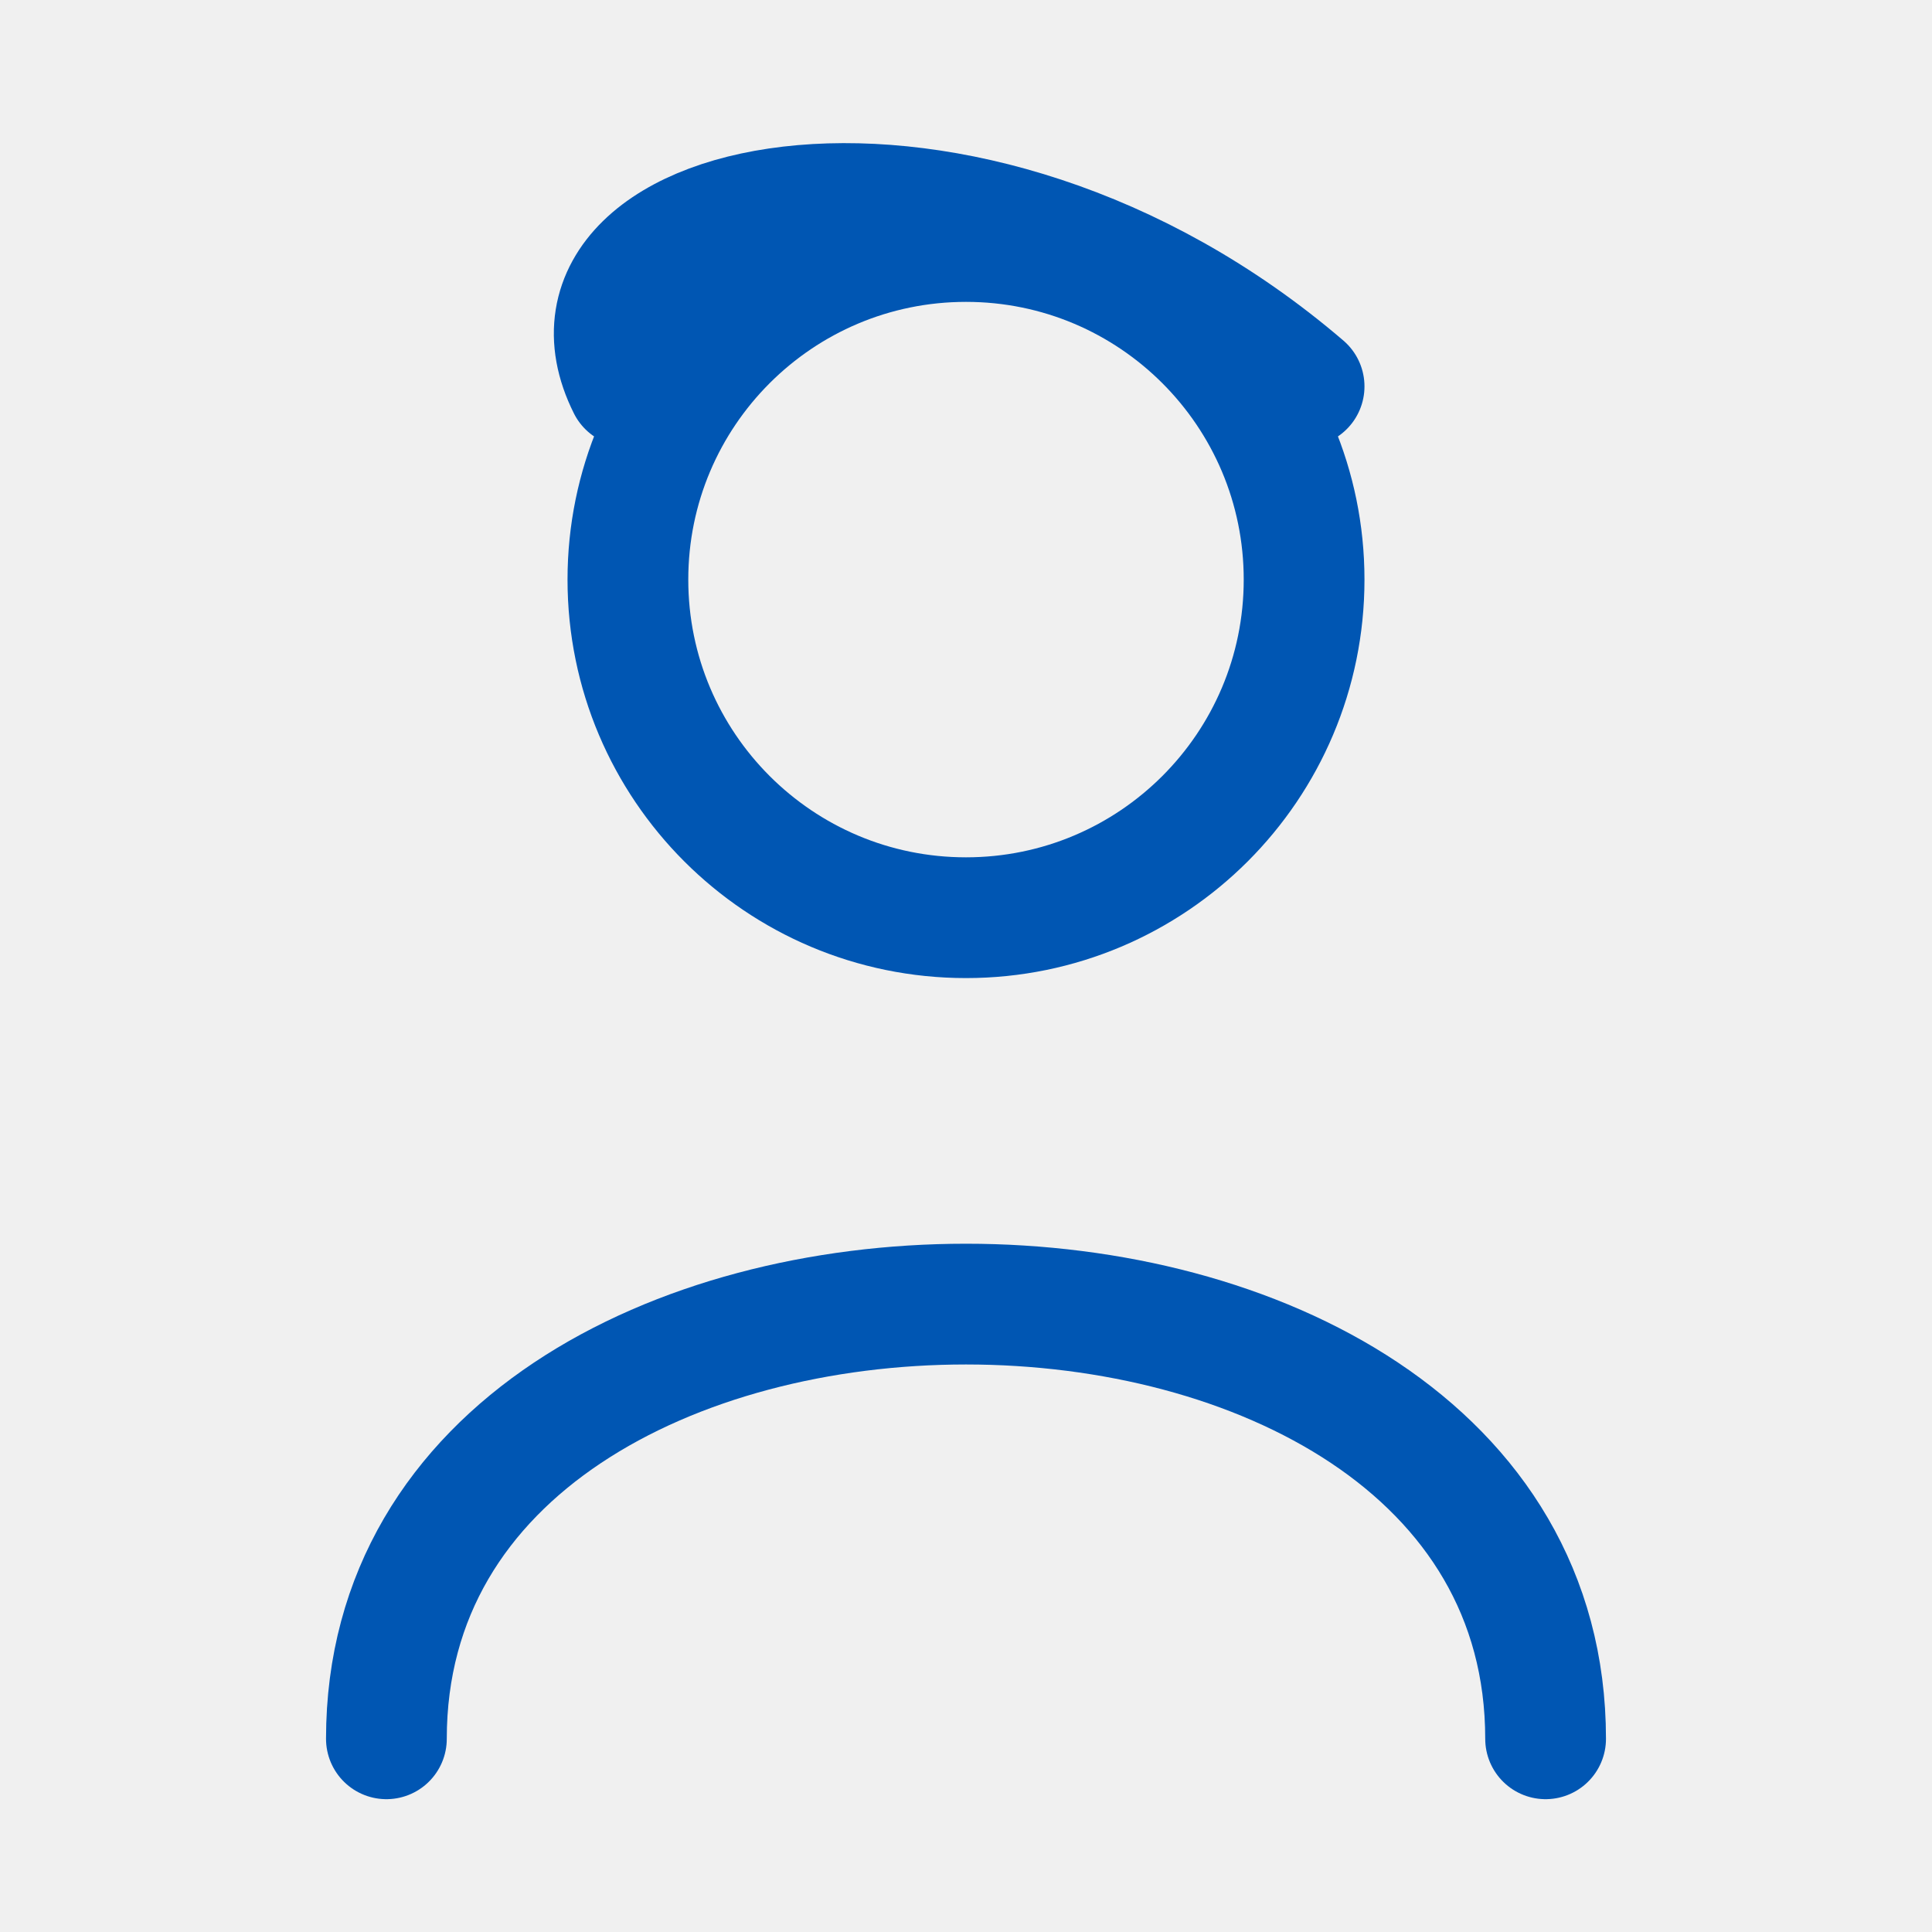
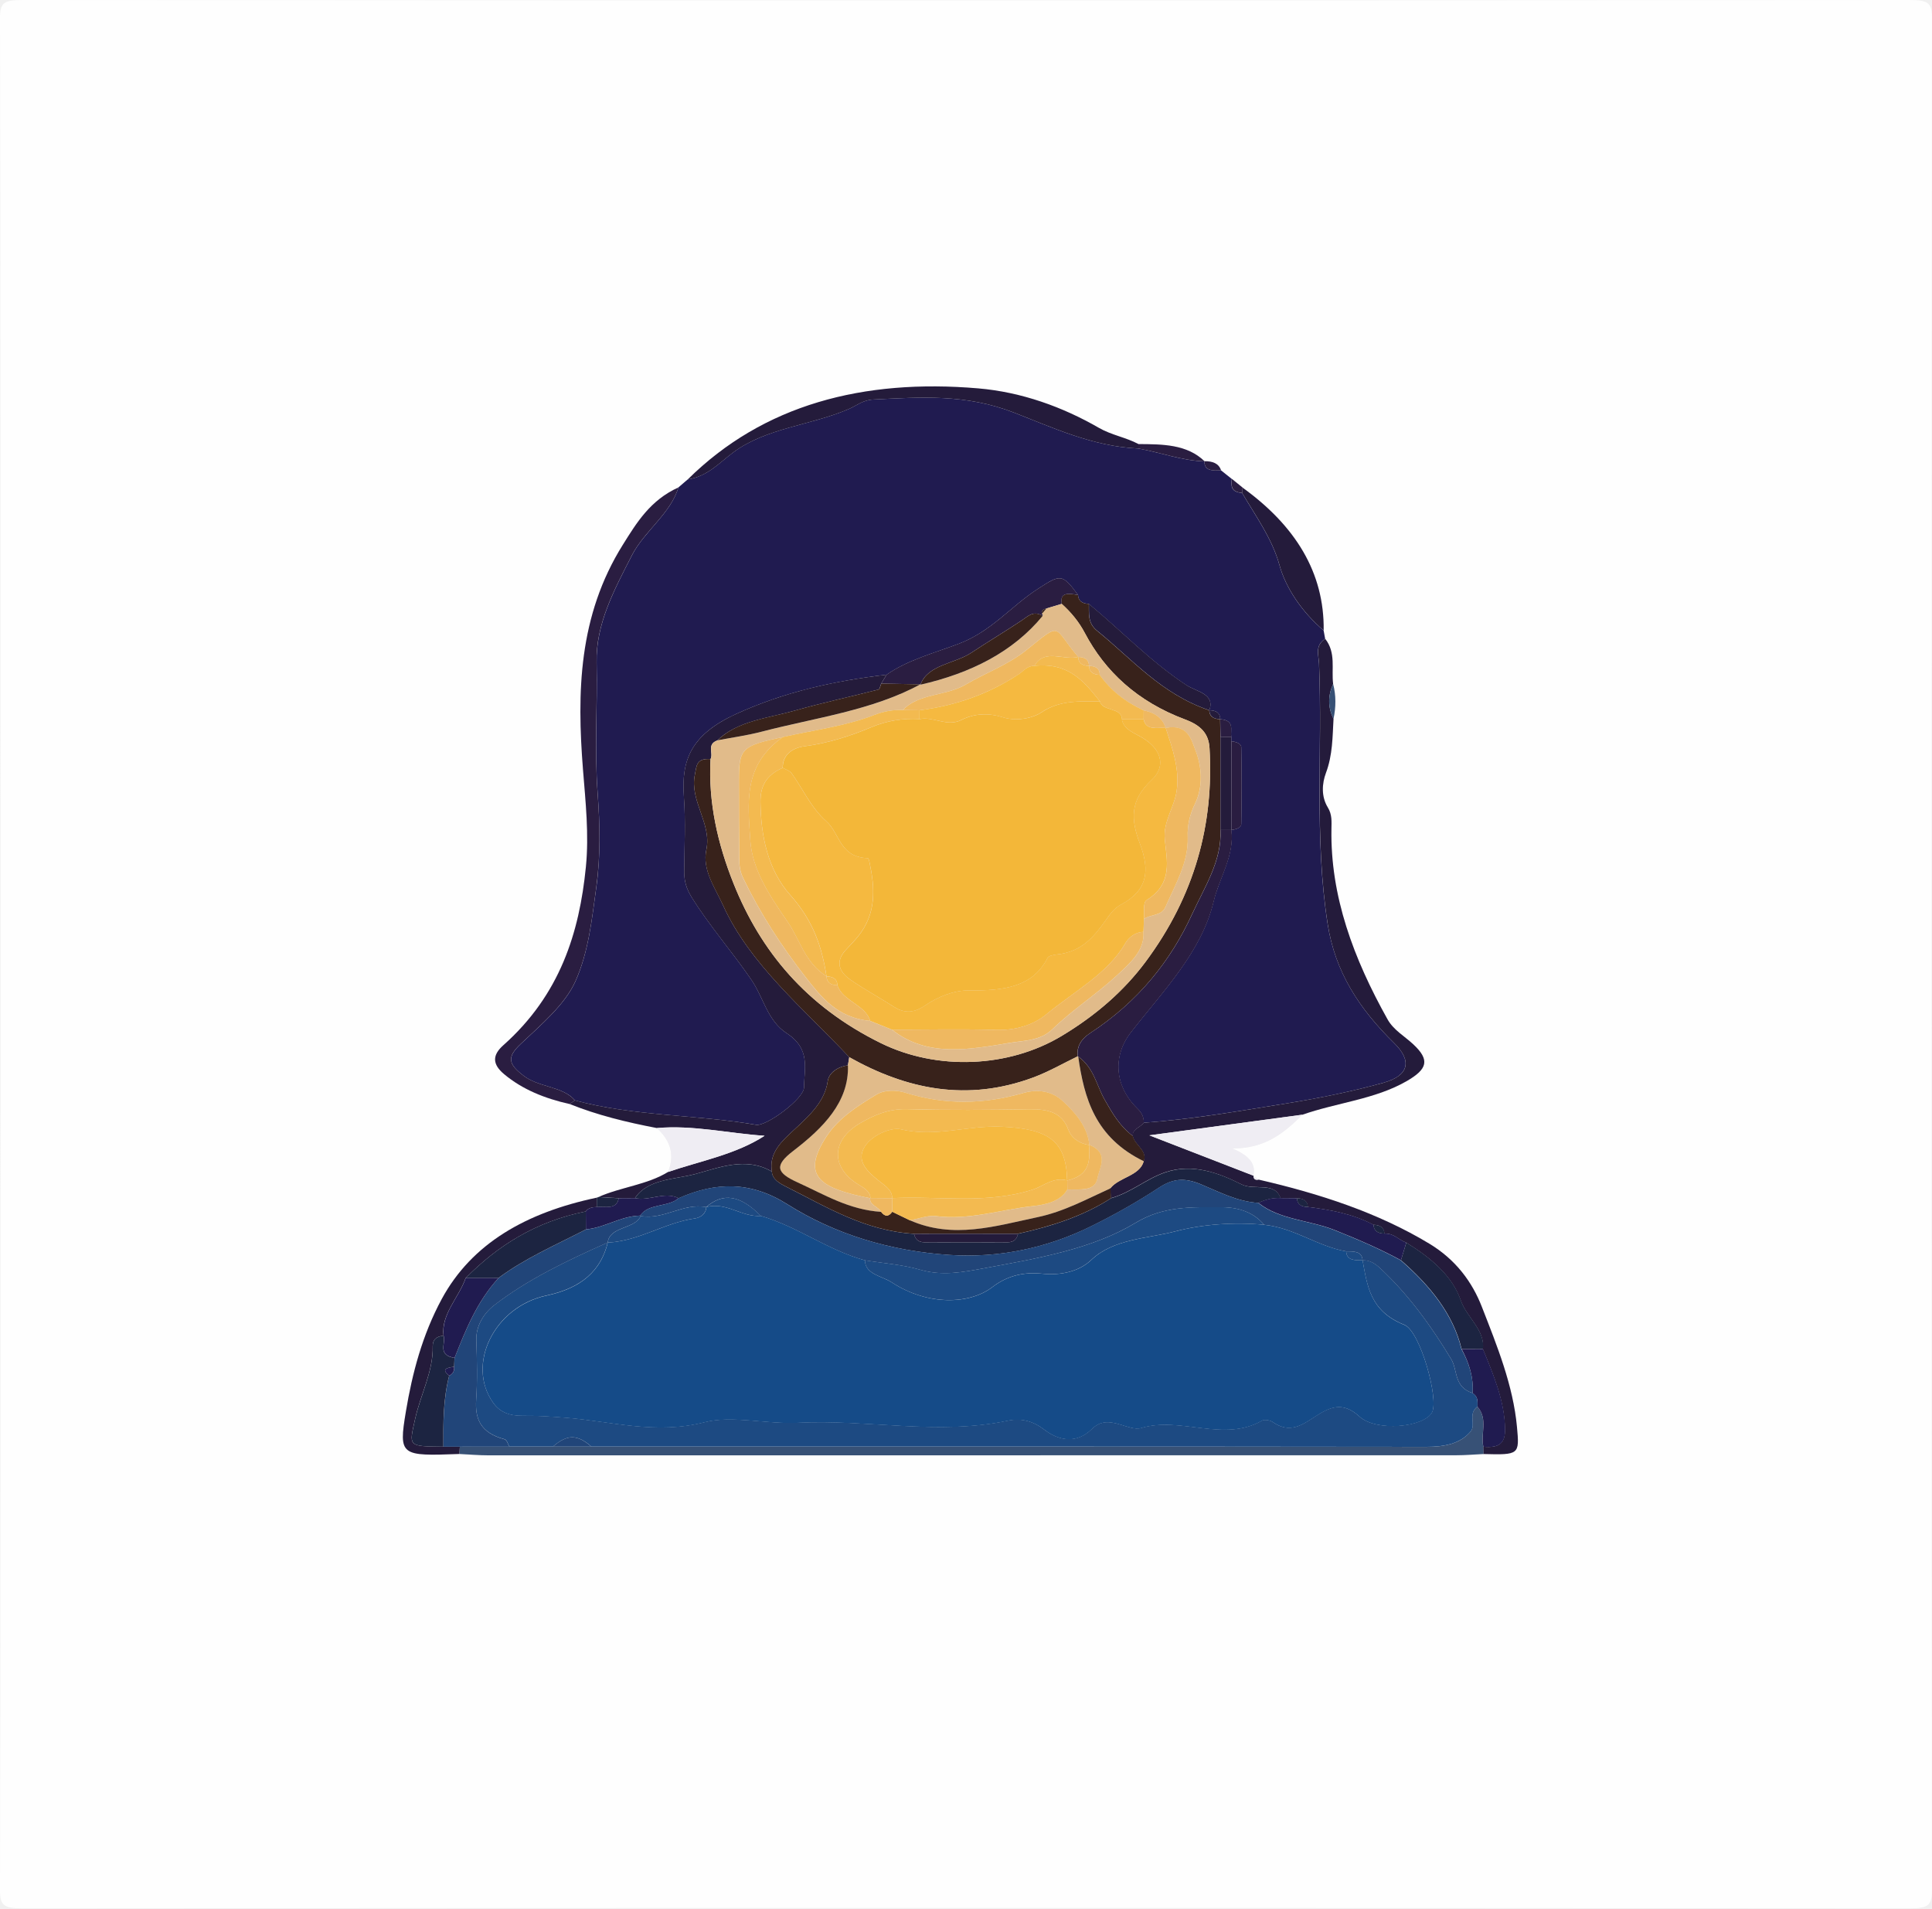
- <svg xmlns="http://www.w3.org/2000/svg" viewBox="0 0 40 40" fill="none" stroke="#0056B3" stroke-width="2.5" stroke-linecap="round" stroke-linejoin="round">
-   <circle cx="20" cy="12" r="7" />
-   <path d="M8 36 C8 24 32 24 32 36" />
-   <path d="M13 8 C11 4 20 2 27 8" />
+ <svg xmlns="http://www.w3.org/2000/svg" width="406" height="401" viewBox="0 0 406 401" fill="none">
+   <g clip-path="url(#clip0_6_1813)">
+     <path d="M0.115 200.5C0.115 134.941 0.15 69.382 0 3.814C-0.011 0.625 0.771 0 4.704 0C136.901 0.103 269.099 0.103 401.285 0C405.218 0 406 0.625 405.989 3.814C405.862 134.932 405.862 266.059 405.989 397.176C405.989 400.366 405.218 401 401.285 400.991C269.087 400.888 136.89 400.888 4.704 400.991C0.771 400.991 -0.011 400.366 0 397.176C0.15 331.618 0.115 266.059 0.115 200.5ZM257.77 99.765C257.356 99.429 256.942 99.103 256.528 98.767L256.608 98.823C256.125 97.359 254.826 96.883 253.1 96.911L253.158 96.958C249.454 93.349 244.325 93.349 239.207 93.321C236.607 91.922 233.536 91.437 230.88 89.908C223.323 85.534 214.663 82.401 205.553 81.627C181.389 79.566 160.387 85.04 144.492 100.772C143.848 101.332 143.193 101.882 142.549 102.442C136.602 105.137 133.75 109.883 130.886 114.472C121.524 129.42 121.225 145.516 122.502 161.724C123.042 168.541 123.79 175.358 123.111 182.175C121.743 195.977 117.706 209.042 105.756 219.655C103.409 221.744 103.432 223.646 105.917 225.716C109.77 228.934 114.462 230.836 119.684 232.002C125.515 234.343 131.703 235.853 138.017 237.056C141.03 239.751 141.767 242.838 140.375 246.279C136.016 248.974 130.438 249.459 125.745 251.548L125.389 251.679C110.575 254.803 99.131 261.284 92.817 272.978C88.722 280.541 86.629 288.561 85.283 296.628C83.73 305.944 84.191 305.991 96.508 305.534C98.602 305.637 100.695 305.823 102.788 305.823C170.532 305.832 238.275 305.823 306.018 305.804C307.916 305.804 309.825 305.637 311.723 305.543C319.256 305.739 319.337 305.683 318.796 299.873C317.991 291.145 314.644 282.891 311.424 274.638C309.377 269.397 305.938 264.707 300.383 261.349C289.594 254.831 277.334 250.849 264.498 247.883C264.142 247.622 263.785 247.37 263.429 247.109L263.394 247.053C264.015 244.218 261.979 242.624 258.92 241.318C265.924 241.393 269.927 237.97 273.688 234.24C280.888 231.713 288.95 231.013 295.587 227.19C299.98 224.663 300.544 222.751 296.978 219.431C295.149 217.734 292.861 216.475 291.596 214.218C284.465 201.479 279.542 188.358 279.795 174.183C279.818 172.71 279.956 171.171 279.036 169.679C277.621 167.376 277.817 164.624 278.633 162.433C280.06 158.647 280.002 154.861 280.232 151.046C280.738 148.603 280.773 146.169 280.152 143.735C279.749 140.555 280.807 137.207 278.484 134.251C278.38 133.664 278.265 133.076 278.162 132.489C278.323 120.3 272.181 110.471 261.128 102.469C260.381 101.863 259.622 101.248 258.874 100.642L258.943 100.698C258.529 100.362 258.103 100.036 257.689 99.7C257.678 99.691 257.77 99.765 257.77 99.765Z" fill="#FEFEFE" />
+     <path d="M142.56 102.423C143.204 101.863 143.86 101.313 144.504 100.753C148.759 100.063 151.209 97.2 154.061 95.074C161.054 89.861 170.577 89.367 178.467 85.898C180.043 85.198 181.354 84.051 183.505 83.949C193.534 83.454 202.873 82.746 213.041 86.681C221.08 89.796 229.603 93.815 239.206 94.244C243.876 95.065 248.281 96.781 253.146 96.958L253.089 96.911C253.066 98.972 254.814 98.916 256.597 98.823L256.516 98.767C256.93 99.103 257.344 99.429 257.758 99.765L257.666 99.69C258.08 100.026 258.506 100.352 258.92 100.688L258.851 100.632C258.701 102.031 258.598 103.411 261.013 103.57C263.923 108.54 267.316 113.129 268.892 118.817C270.18 123.489 273.55 128.581 278.15 132.47C278.254 133.057 278.369 133.645 278.472 134.232C276.252 135.668 277.115 137.692 277.184 139.445C277.932 157.677 276.137 175.899 279.001 194.186C280.566 204.184 285.603 211.961 292.987 219.198C296.656 222.788 296.253 225.977 290.71 227.516C284.119 229.344 277.426 230.715 270.548 231.825C260.519 233.447 250.547 235.182 240.345 235.918C240.345 234.818 240.035 233.913 239.057 232.981C234.215 228.309 233.72 221.958 237.631 216.932C244.428 208.194 252.468 200.08 255.021 189.43C256.217 184.432 259.46 179.75 258.736 174.407C259.713 174.267 260.829 173.969 260.841 173.139C260.933 167.767 260.933 162.396 260.841 157.024C260.829 156.194 259.713 155.886 258.747 155.746C258.747 155.439 258.747 155.131 258.747 154.823C258.506 153.359 259.552 151.373 256.413 151.121C256.424 149.871 255.653 149.256 254.124 149.247C255.389 145.759 251.363 145.32 249.259 143.94C241.622 138.895 235.664 132.544 228.809 126.893C227.337 126.828 226.589 126.194 226.543 125.009C223.196 120.477 222.84 120.673 218.113 123.732C212.385 127.425 208.417 132.647 201.424 135.295C196.295 137.235 190.739 138.681 186.323 141.767C175.236 143.092 164.896 145.376 154.74 150.002C145.159 154.366 143.158 159.747 143.722 167.422C144.101 172.672 143.814 177.969 143.791 183.238C143.779 185.113 144.239 186.745 145.343 188.517C149.081 194.541 153.912 200.024 157.926 205.909C160.468 209.639 161.261 214.451 165.321 217.109C170.439 220.457 168.99 224.532 168.967 228.505C168.956 230.836 161.089 236.72 158.881 236.347C146.286 234.175 133.175 234.566 120.834 231.218C118.246 228.216 113.323 228.533 110.092 226.08C106.802 223.581 106.469 222.154 109.47 219.328C113.783 215.262 118.729 211.084 120.914 206.226C123.709 200.006 124.388 193.086 125.319 186.409C126.228 179.872 126.078 173.288 125.595 166.657C124.917 157.546 125.584 148.379 125.377 139.24C125.204 131.118 129.057 124.002 132.772 116.738C135.372 111.618 140.95 107.925 142.56 102.423Z" fill="#201B50" />
+     <path d="M240.356 235.919C250.558 235.191 260.53 233.447 270.559 231.825C277.437 230.715 284.131 229.344 290.721 227.516C296.265 225.977 296.667 222.797 292.998 219.198C285.603 211.952 280.565 204.184 279.013 194.187C276.16 175.899 277.955 157.677 277.196 139.445C277.127 137.692 276.275 135.669 278.484 134.232C280.807 137.189 279.749 140.537 280.151 143.717C279.047 146.16 279.013 148.603 280.232 151.037C280.013 154.861 280.059 158.637 278.633 162.424C277.817 164.615 277.61 167.366 279.036 169.67C279.956 171.162 279.818 172.7 279.795 174.174C279.542 188.339 284.464 201.461 291.595 214.209C292.86 216.456 295.149 217.715 296.978 219.422C300.543 222.742 299.98 224.644 295.586 227.18C288.95 231.004 280.887 231.694 273.688 234.231C263.578 235.592 253.457 236.954 241.53 238.567C249.88 241.803 256.631 244.423 263.382 247.035L263.417 247.091C263.428 247.659 263.658 248.032 264.486 247.865C277.322 250.821 289.583 254.812 300.371 261.331C305.926 264.688 309.377 269.379 311.412 274.62C314.633 282.873 317.98 291.126 318.785 299.855C319.325 305.665 319.245 305.721 311.711 305.525C311.7 305.012 311.7 304.499 311.688 303.986C315.196 304.34 316.323 303.081 316.266 300.256C316.162 294.362 313.851 288.925 311.608 283.451C312.102 279.469 308.192 276.802 306.984 273.305C305.167 268.045 300.704 264.315 295.494 261.098C293.919 260.557 292.906 259.093 290.917 259.214C290.859 258.011 290.089 257.386 288.605 257.358C284.418 255.129 279.691 254.215 274.826 253.619C274.757 252.416 273.987 251.8 272.503 251.781C271.364 251.772 270.214 251.763 269.076 251.753C267.879 248.2 263.578 250.215 260.887 248.862C256.251 246.531 250.685 244.368 244.911 246.307C240.851 247.678 237.723 250.569 233.433 251.763C233.398 251.073 233.352 250.383 233.318 249.683C235.135 247.361 239.482 247.1 240.333 244.004C241.162 241.775 238.401 240.581 238.022 238.698C237.872 237.261 239.666 236.888 240.356 235.919Z" fill="#241B3B" />
+     <path d="M120.822 231.219C133.175 234.557 146.287 234.175 158.869 236.348C161.066 236.73 168.933 230.846 168.956 228.505C168.979 224.532 170.428 220.457 165.31 217.109C161.25 214.451 160.468 209.648 157.914 205.909C153.9 200.024 149.058 194.532 145.332 188.517C144.239 186.745 143.779 185.113 143.779 183.238C143.814 177.969 144.101 172.673 143.71 167.422C143.147 159.747 145.159 154.376 154.729 150.002C164.884 145.367 175.224 143.082 186.311 141.768C185.932 142.392 185.552 143.027 185.173 143.651C184.977 144.08 184.897 144.817 184.563 144.901C178.744 146.402 172.82 147.661 167.07 149.303C161.388 150.925 154.993 151.448 150.749 155.569C148.437 156.437 149.967 158.237 149.311 159.496C146.229 159.3 146.402 160.978 146.022 162.778C144.872 168.262 149.61 173.064 148.437 178.529C147.529 182.781 150.255 186.484 151.957 190.251C157.558 202.617 168.864 211.924 178.468 222.135C178.376 222.704 178.283 223.282 178.191 223.851C175.868 224.187 174.166 225.521 173.947 227.153C173.28 231.927 169.289 235.126 165.839 238.362C163.228 240.805 161.698 243.025 162.205 246.167C156.661 242.931 150.887 245.44 145.93 246.736C141.743 247.827 136.096 247.734 133.439 251.744C132.301 251.753 131.162 251.763 130.012 251.772C128.597 251.688 127.183 251.604 125.768 251.52C130.461 249.431 136.039 248.946 140.398 246.251C147.218 243.92 154.614 242.577 160.675 238.651C153.015 238.138 145.654 236.357 138.04 237.028C131.726 235.825 125.538 234.324 119.707 231.974C120.075 231.731 120.454 231.47 120.822 231.219Z" fill="#241B3B" />
+     <path d="M120.822 231.218C120.443 231.47 120.075 231.731 119.695 231.983C114.462 230.808 109.769 228.915 105.928 225.698C103.455 223.627 103.421 221.725 105.767 219.636C117.705 209.024 121.754 195.958 123.123 182.157C123.801 175.349 123.054 168.523 122.513 161.706C121.236 145.498 121.535 129.402 130.898 114.453C133.773 109.865 136.625 105.118 142.56 102.423C140.938 107.925 135.372 111.618 132.761 116.728C129.046 123.993 125.181 131.108 125.365 139.231C125.561 148.37 124.905 157.537 125.584 166.648C126.078 173.269 126.216 179.853 125.308 186.4C124.388 193.077 123.698 199.996 120.903 206.217C118.718 211.075 113.772 215.253 109.459 219.319C106.457 222.145 106.791 223.581 110.08 226.071C113.312 228.533 118.234 228.216 120.822 231.218Z" fill="#2A1D41" />
+     <path d="M311.711 303.986C311.723 304.499 311.723 305.012 311.734 305.525C309.837 305.618 307.927 305.786 306.03 305.786C238.286 305.804 170.543 305.814 102.8 305.804C100.706 305.804 98.613 305.618 96.52 305.515C96.554 305.002 96.589 304.489 96.635 303.977C100.097 303.977 103.57 303.967 107.032 303.967C110.091 303.967 113.139 303.967 116.199 303.967C118.89 303.967 121.581 303.967 124.273 303.967C182.757 303.967 241.242 303.949 299.715 304.023C303.591 304.033 306.915 303.352 309.043 300.787C310.239 299.351 308.387 297.048 310.481 295.574C312.735 298.195 311.102 301.198 311.711 303.986Z" fill="#375176" />
+     <path d="M239.218 94.244C229.614 93.815 221.092 89.796 213.052 86.681C202.885 82.746 193.546 83.455 183.517 83.949C181.366 84.052 180.055 85.198 178.479 85.898C170.589 89.367 161.066 89.861 154.073 95.074C151.209 97.201 148.771 100.064 144.515 100.754C160.41 85.021 181.412 79.547 205.576 81.608C214.686 82.382 223.335 85.525 230.903 89.889C233.559 91.428 236.63 91.904 239.23 93.302C239.207 93.629 239.218 93.937 239.218 94.244Z" fill="#241B3B" />
+     <path d="M96.635 303.977C96.6 304.49 96.566 305.002 96.52 305.515C84.202 305.972 83.742 305.916 85.294 296.609C86.64 288.543 88.745 280.523 92.828 272.96C99.154 261.266 110.586 254.784 125.4 251.66C125.4 252.313 125.388 252.975 125.388 253.628C124.445 253.656 123.594 253.814 123.088 254.56C112.518 256.677 104.502 261.816 97.843 268.567C96.428 272.633 92.678 276.112 93.196 280.663C91.586 280.812 90.907 281.595 90.93 282.864C91.057 288.161 88.365 293.019 87.238 298.12C85.939 303.958 85.617 303.911 93.162 303.986C94.323 303.977 95.485 303.977 96.635 303.977Z" fill="#241B3B" />
+     <path d="M263.394 247.025C256.643 244.405 249.891 241.794 241.541 238.558C253.468 236.954 263.578 235.583 273.699 234.221C269.938 237.951 265.936 241.365 258.931 241.299C261.979 242.605 264.027 244.19 263.394 247.025Z" fill="#EFEDF3" />
+     <path d="M278.162 132.47C273.573 128.581 270.191 123.489 268.903 118.817C267.327 113.119 263.946 108.54 261.025 103.57C261.059 103.197 261.094 102.824 261.117 102.46C272.181 110.452 278.323 120.281 278.162 132.47Z" fill="#241B3B" />
+     <path d="M138.04 237.038C145.654 236.366 153.015 238.147 160.675 238.66C154.625 242.586 147.23 243.929 140.398 246.261C141.79 242.82 141.053 239.733 138.04 237.038Z" fill="#EFEDF3" />
+     <path d="M239.218 94.244C239.218 93.937 239.218 93.629 239.207 93.312C244.325 93.34 249.454 93.34 253.158 96.949C248.293 96.781 243.888 95.065 239.218 94.244Z" fill="#2A1D41" />
+     <path d="M280.232 151.037C279.013 148.603 279.047 146.169 280.151 143.717C280.784 146.151 280.749 148.594 280.232 151.037Z" fill="#375176" />
+     <path d="M125.4 253.628C125.4 252.975 125.411 252.313 125.411 251.66L125.768 251.53C127.183 251.613 128.597 251.697 130.012 251.781C129.609 254.262 127.206 253.46 125.4 253.628Z" fill="#1C2441" />
+     <path d="M256.597 98.823C254.825 98.917 253.077 98.972 253.089 96.912C254.814 96.884 256.114 97.359 256.597 98.823Z" fill="#2A1D41" />
+     <path d="M261.128 102.451C261.094 102.824 261.059 103.197 261.036 103.561C258.632 103.393 258.724 102.022 258.874 100.623C259.622 101.229 260.369 101.845 261.128 102.451Z" fill="#2A1D41" />
+     <path d="M264.498 247.855C263.67 248.023 263.44 247.65 263.428 247.081C263.785 247.342 264.142 247.604 264.498 247.855Z" fill="#EFEDF3" />
+     <path d="M258.943 100.679C258.529 100.343 258.103 100.017 257.689 99.681C258.103 100.017 258.517 100.353 258.943 100.679Z" fill="#2A1D41" />
+     <path d="M178.468 222.145C168.864 211.933 157.569 202.626 151.957 190.261C150.243 186.493 147.517 182.791 148.437 178.538C149.611 173.064 144.872 168.261 146.022 162.787C146.402 160.988 146.229 159.309 149.311 159.505C148.828 168.513 150.761 177.205 154.188 185.747C159.824 199.763 169.301 211.42 185.127 219.198C196.904 224.98 211.925 224.392 223.082 217.687C230.178 213.425 236.124 208.296 240.725 202.113C251.03 188.256 255.113 173.251 254.17 157.183C253.986 154.077 252.284 152.389 249.04 151.177C239 147.428 232.225 141.087 227.947 132.973C226.728 130.67 225.117 128.702 223.105 126.884C222.656 124.329 224.634 124.72 226.543 125.009C226.589 126.203 227.337 126.837 228.809 126.893C228.855 128.88 228.522 130.903 230.523 132.535C237.941 138.522 243.968 145.796 254.112 149.256C254.147 150.459 254.906 151.084 256.401 151.13C256.424 152.361 256.436 153.592 256.459 154.823C256.459 161.351 256.459 167.879 256.459 174.416C256.792 180.842 253.1 186.437 250.466 192.163C246.004 201.89 239.195 210.478 229.062 217.1C227.153 218.349 226.21 219.953 226.474 221.968C223.381 223.46 220.413 225.185 217.158 226.397C203.23 231.582 190.487 228.896 178.468 222.145Z" fill="#38221B" />
+     <path d="M226.497 221.958C226.233 219.944 227.176 218.34 229.085 217.09C239.206 210.469 246.027 201.88 250.489 192.154C253.123 186.428 256.815 180.832 256.482 174.407C257.241 174.407 258 174.407 258.77 174.407C259.495 179.751 256.252 184.432 255.055 189.43C252.502 200.08 244.463 208.194 237.665 216.932C233.755 221.958 234.249 228.3 239.091 232.981C240.058 233.914 240.38 234.818 240.38 235.919C239.678 236.888 237.895 237.261 238.079 238.707C235.261 236.59 233.766 233.895 232.156 231.097C230.408 228.048 229.936 224.42 226.589 222.005L226.497 221.958Z" fill="#2A1D41" />
+     <path d="M226.555 125.009C224.646 124.72 222.667 124.329 223.116 126.884C222.046 127.21 220.977 127.537 219.907 127.854C219.206 128.022 218.791 128.348 218.952 128.991L219.183 129.159L219.102 129.411C217.135 128.227 216.02 129.495 214.697 130.372C211.201 132.694 207.52 134.895 204.093 137.17C200.619 139.483 194.949 139.641 193.419 143.875L193.408 143.791C190.671 143.745 187.922 143.689 185.184 143.642C185.564 143.017 185.943 142.383 186.323 141.758C190.74 138.671 196.295 137.226 201.424 135.286C208.417 132.638 212.397 127.415 218.113 123.723C222.851 120.673 223.208 120.477 226.555 125.009Z" fill="#2A1D41" />
+     <path d="M254.135 149.247C243.991 145.796 237.964 138.522 230.546 132.526C228.533 130.903 228.878 128.87 228.832 126.884C235.687 132.535 241.633 138.876 249.282 143.931C251.364 145.33 255.401 145.759 254.135 149.247Z" fill="#241B3B" />
+     <path d="M258.759 174.407C258 174.407 257.241 174.407 256.47 174.407C256.47 167.879 256.47 161.351 256.47 154.814C257.229 154.814 257.988 154.814 258.747 154.823C258.747 155.131 258.759 155.439 258.747 155.747C258.759 161.967 258.759 168.187 258.759 174.407Z" fill="#241B3B" />
+     <path d="M258.759 174.407C258.759 168.187 258.759 161.967 258.759 155.747C259.725 155.886 260.841 156.194 260.852 157.024C260.944 162.396 260.944 167.767 260.852 173.139C260.852 173.969 259.736 174.267 258.759 174.407Z" fill="#2A1D41" />
+     <path d="M258.759 154.823C258 154.823 257.241 154.823 256.482 154.814C256.459 153.583 256.447 152.352 256.424 151.121C259.564 151.373 258.529 153.359 258.759 154.823Z" fill="#2A1D41" />
+     <path d="M256.424 151.121C254.94 151.084 254.17 150.459 254.135 149.247C255.665 149.256 256.436 149.881 256.424 151.121Z" fill="#241B3B" />
+     <path d="M178.468 222.145C190.487 228.896 203.219 231.582 217.17 226.388C220.425 225.176 223.392 223.45 226.486 221.958L226.567 222.005C227.82 230.724 230.086 239.024 240.368 244.013C239.517 247.109 235.158 247.37 233.352 249.693C228.372 251.959 223.576 254.598 217.986 255.773C209.142 257.638 200.263 260.436 191.177 256.416C193.005 256.099 194.926 255.325 196.64 255.549C203.736 256.454 210.303 254.159 217.101 253.441C219.631 253.171 222.898 252.453 224.278 249.944C226.808 249.87 230.063 250.457 230.604 247.613C231.052 245.244 233.157 242.288 228.901 240.544C228.522 236.889 226.233 234.035 223.312 231.349C220.908 229.148 217.871 228.841 214.996 229.671C206.681 232.077 198.561 232.198 190.28 229.615C188.428 229.036 185.967 228.924 184.184 229.988C180.066 232.44 176.11 235.042 173.637 238.838C168.128 247.305 172.567 249.739 182.85 251.781C182.666 253.236 184.632 253.572 185.15 254.654C178.41 254.225 173.2 251.017 167.587 248.462C163.136 246.438 162.619 244.955 166.679 241.84C172.935 237.038 178.422 231.564 178.169 223.861C178.284 223.292 178.376 222.714 178.468 222.145Z" fill="#E1BB8A" />
+     <path d="M133.439 251.753C136.096 247.734 141.732 247.837 145.93 246.746C150.887 245.449 156.661 242.95 162.204 246.177C162.274 247.79 163.861 248.676 165.172 249.338C173.614 253.563 181.63 258.608 192.085 259.261C192.292 260.258 192.856 261.023 194.224 261.032C200.079 261.051 205.933 261.051 211.787 261.032C213.167 261.023 213.719 260.249 213.915 259.251C220.977 257.694 227.682 255.521 233.479 251.781C237.769 250.578 240.886 247.688 244.957 246.326C250.731 244.386 256.298 246.54 260.933 248.881C263.624 250.233 267.926 248.219 269.122 251.772C267.408 251.642 265.89 252.108 264.429 252.761C259.909 252.462 256.183 250.429 252.33 248.835C248.983 247.454 246.544 247.594 243.543 249.571C238.965 252.583 234.077 255.335 229.028 257.806C219.999 262.226 209.97 264.39 199.527 263.7C187.013 262.87 175.374 259.307 165.425 253.022C157.891 248.266 150.542 248.256 142.618 251.781C139.547 250.28 136.487 252.444 133.439 251.753Z" fill="#1C2441" />
+     <path d="M192.085 259.251C181.63 258.598 173.614 253.553 165.172 249.329C163.861 248.667 162.262 247.79 162.204 246.167C161.698 243.025 163.24 240.796 165.839 238.362C169.289 235.126 173.28 231.927 173.947 227.153C174.177 225.53 175.88 224.196 178.191 223.851C178.444 231.554 172.958 237.028 166.701 241.831C162.641 244.946 163.159 246.429 167.61 248.452C173.223 251.007 178.433 254.215 185.173 254.644C185.966 255.698 186.748 255.689 187.508 254.616C188.738 255.213 189.969 255.81 191.2 256.407C200.286 260.426 209.165 257.629 218.009 255.763C223.599 254.588 228.395 251.949 233.375 249.683C233.41 250.373 233.456 251.063 233.49 251.763C227.693 255.502 220.988 257.675 213.926 259.233C206.634 259.242 199.354 259.251 192.085 259.251Z" fill="#38221B" />
+     <path d="M295.529 261.098C300.739 264.315 305.213 268.045 307.019 273.305C308.227 276.802 312.126 279.469 311.642 283.451C310.147 283.451 308.641 283.451 307.145 283.442C305.386 276.112 300.544 270.162 294.402 264.8C294.77 263.569 295.149 262.338 295.529 261.098Z" fill="#1C2441" />
+     <path d="M295.529 261.098C295.149 262.338 294.77 263.569 294.402 264.809C289.962 262.394 285.293 260.389 280.485 258.468C275.206 256.36 268.846 256.304 264.429 252.733C265.89 252.08 267.408 251.623 269.122 251.744C270.26 251.753 271.411 251.763 272.549 251.772C272.607 252.975 273.366 253.6 274.872 253.609C279.738 254.206 284.465 255.129 288.651 257.349C288.697 258.561 289.456 259.186 290.963 259.205C292.941 259.102 293.942 260.557 295.529 261.098Z" fill="#201B50" />
+     <path d="M307.145 283.451C308.64 283.451 310.147 283.451 311.642 283.46C313.885 288.935 316.197 294.362 316.3 300.265C316.346 303.091 315.231 304.35 311.723 303.995C311.113 301.207 312.746 298.214 310.492 295.584C310.492 294.558 310.665 293.476 309.457 292.739C309.687 289.466 308.732 286.407 307.145 283.451Z" fill="#201B50" />
+     <path d="M240.38 244.013C230.086 239.024 227.832 230.715 226.578 222.005C229.925 224.42 230.408 228.048 232.145 231.097C233.743 233.895 235.25 236.59 238.068 238.707C238.447 240.591 241.208 241.784 240.38 244.013Z" fill="#38221B" />
+     <path d="M290.951 259.214C289.445 259.195 288.686 258.57 288.64 257.358C290.123 257.395 290.894 258.011 290.951 259.214Z" fill="#1C2441" />
+     <path d="M274.861 253.609C273.354 253.609 272.595 252.984 272.538 251.772C274.033 251.791 274.803 252.406 274.861 253.609Z" fill="#1C2441" />
+     <path d="M219.907 127.854C220.977 127.527 222.046 127.201 223.116 126.884C225.129 128.702 226.739 130.67 227.958 132.973C232.237 141.087 239.022 147.419 249.052 151.177C252.295 152.389 253.997 154.077 254.181 157.183C255.124 173.251 251.041 188.255 240.736 202.113C236.136 208.296 230.189 213.425 223.093 217.687C211.925 224.392 196.916 224.98 185.138 219.198C169.312 211.42 159.835 199.754 154.199 185.747C150.772 177.214 148.828 168.513 149.323 159.505C149.99 158.236 148.46 156.446 150.761 155.579C153.854 154.982 157.006 154.553 160.019 153.769C171.314 150.823 183.275 149.312 193.408 143.81L193.419 143.894C204.035 141.469 212.891 137.002 219.102 129.43L219.182 129.178C219.182 129.178 218.952 129.01 218.941 129.001C219.274 128.609 219.596 128.236 219.907 127.854ZM228.844 139.921C228.844 138.699 228.085 138.065 226.578 138.037C221.126 131.705 223.392 130.39 215.652 136.62C211.879 139.66 207.06 141.404 202.862 143.875C198.79 146.272 192.994 145.675 189.716 149.2C187.577 149.107 185.61 149.498 183.655 150.263C177.582 152.622 170.922 153.406 164.505 154.879C155.81 156.726 155.269 157.248 155.258 164.102C155.246 169.539 155.258 174.976 155.327 180.413C155.338 181.774 155.465 183.07 156.132 184.46C159.686 191.827 164.194 198.84 169.381 205.461C172.487 209.425 175.926 213.891 182.826 214.516C184.368 215.132 185.909 215.757 187.45 216.372C194.903 222.312 203.943 220.485 212.443 219.104C215.134 218.666 218.653 218.713 221.138 216.297C225.267 212.278 230.408 208.949 234.675 205.004C237.458 202.43 240.598 199.745 240.288 195.818C240.322 194.905 240.368 194 240.403 193.086C241.771 192.126 244.095 192.48 244.9 190.643C246.993 185.831 249.776 181.196 249.592 175.89C249.512 173.493 249.972 171.274 251.145 168.858C252.836 165.38 252.64 161.165 251.179 157.556C250.397 155.607 249.73 152.044 244.969 152.967L244.957 152.958C244.325 150.981 242.795 149.75 240.334 149.275C236.4 147.475 233.329 144.975 231.086 141.805C231.132 140.555 230.362 139.949 228.844 139.921Z" fill="#E1BB8A" />
+     <path d="M193.419 143.791C183.275 149.293 171.325 150.804 160.031 153.751C157.017 154.534 153.866 154.972 150.772 155.56C155.016 151.429 161.411 150.906 167.092 149.293C172.843 147.652 178.766 146.393 184.586 144.891C184.92 144.808 185 144.071 185.196 143.642C187.933 143.698 190.67 143.744 193.419 143.791Z" fill="#38221B" />
+     <path d="M133.439 251.753C136.499 252.444 139.558 250.28 142.606 251.763C140.421 253.721 136.257 252.798 134.532 255.428C130.392 255.53 127.148 257.955 123.123 258.328C123.111 257.069 123.1 255.81 123.1 254.551C123.606 253.814 124.457 253.656 125.4 253.619C127.206 253.451 129.609 254.253 130.012 251.772C131.151 251.772 132.301 251.763 133.439 251.753Z" fill="#201B50" />
+     <path d="M309.457 292.721C310.665 293.467 310.481 294.539 310.492 295.565C308.399 297.038 310.251 299.342 309.055 300.778C306.915 303.342 303.603 304.023 299.727 304.014C241.242 303.939 182.758 303.958 124.284 303.958C121.305 301.365 119.189 301.365 116.21 303.958C113.151 303.958 110.103 303.958 107.044 303.958C106.722 303.426 106.538 302.55 106.043 302.419C100.925 301.076 99.798 298.064 100.062 294.091C100.338 289.942 100.223 285.764 100.097 281.595C100.005 278.639 101.615 275.99 103.846 274.256C110.862 268.828 119.235 264.846 127.712 261.07C126.286 266.963 122.214 270.647 114.83 272.214C103.789 274.564 97.912 286.78 103.651 294.763C105.054 296.712 107.009 297.505 109.804 297.467C112.829 297.43 115.865 297.644 118.902 297.887C128.551 298.652 137.787 301.477 148.127 298.82C153.82 297.355 161.031 299.276 167.748 298.941C182.355 298.204 197.065 301.608 211.718 298.521C214.674 297.896 217.147 298.614 219.505 300.433C222.587 302.802 226.325 303.324 229.373 300.321C231.247 298.474 233.076 298.614 235.4 299.314C236.803 299.733 238.585 300.424 239.77 300.06C248.097 297.523 257.172 303.165 265.257 298.465C265.683 298.213 266.925 298.419 267.408 298.764C271.019 301.309 273.596 299.444 276.391 297.626C279.369 295.705 282.095 294.353 285.672 297.635C289.192 300.88 299.324 299.911 300.946 296.721C302.384 293.905 298.45 279.702 295.115 278.369C287.846 275.478 287.328 270.125 286.328 264.79C288.018 264.781 289.1 265.602 290.123 266.553C296.23 272.288 300.82 278.751 304.937 285.54C306.386 287.946 305.455 291.424 309.457 292.721Z" fill="#1D4A82" />
+     <path d="M127.712 261.088C119.224 264.865 110.851 268.847 103.846 274.275C101.615 276 99.993 278.658 100.097 281.614C100.235 285.773 100.35 289.951 100.062 294.11C99.798 298.074 100.925 301.095 106.043 302.438C106.526 302.568 106.71 303.445 107.044 303.977C103.582 303.977 100.108 303.986 96.646 303.986C95.496 303.986 94.335 303.986 93.184 303.986C93.161 298.987 93.127 293.989 94.404 289.065C95.301 288.636 95.496 287.955 95.439 287.191C95.462 286.575 95.496 285.95 95.519 285.335C97.865 279.478 100.166 273.613 104.743 268.558C110.264 264.427 116.866 261.573 123.134 258.337C127.171 257.964 130.403 255.53 134.555 255.437L134.636 255.512C133.462 258.3 128.068 257.647 127.712 261.088Z" fill="#214579" />
+     <path d="M116.199 303.967C119.178 301.365 121.294 301.365 124.273 303.967C121.581 303.967 118.89 303.967 116.199 303.967Z" fill="#214579" />
+     <path d="M123.123 258.328C116.854 261.564 110.253 264.418 104.732 268.549C102.443 268.549 100.143 268.558 97.854 268.558C104.513 261.806 112.53 256.668 123.1 254.551C123.1 255.81 123.111 257.069 123.123 258.328Z" fill="#1C2441" />
+     <path d="M94.392 289.065C93.115 293.989 93.138 298.987 93.173 303.986C85.628 303.911 85.95 303.958 87.25 298.12C88.388 293.019 91.068 288.16 90.942 282.863C90.907 281.595 91.586 280.812 93.207 280.663C93.725 282.304 91.827 284.719 95.508 285.335C95.485 285.95 95.45 286.575 95.427 287.191C93.944 287.396 92.632 287.666 94.392 289.065Z" fill="#1C2441" />
+     <path d="M95.519 285.326C91.839 284.71 93.737 282.295 93.219 280.653C92.701 276.103 96.451 272.624 97.866 268.558C100.154 268.558 102.455 268.549 104.743 268.549C100.154 273.603 97.854 279.469 95.519 285.326Z" fill="#201B50" />
+     <path d="M219.114 129.411C212.903 136.974 204.035 141.45 193.431 143.875C194.961 139.641 200.631 139.483 204.104 137.17C207.532 134.895 211.224 132.694 214.709 130.372C216.031 129.495 217.147 128.227 219.114 129.411Z" fill="#38221B" />
+     <path d="M219.907 127.854C219.585 128.227 219.274 128.609 218.952 128.982C218.791 128.348 219.205 128.022 219.907 127.854Z" fill="#38221B" />
+     <path d="M182.873 251.781C172.59 249.739 168.139 247.305 173.66 238.838C176.133 235.042 180.089 232.44 184.207 229.988C185.989 228.924 188.451 229.036 190.303 229.615C198.584 232.198 206.704 232.067 215.019 229.671C217.894 228.841 220.931 229.139 223.335 231.349C226.256 234.035 228.545 236.889 228.924 240.544L228.855 240.591C226.566 240.236 225.06 238.931 224.485 237.327C223.231 233.83 220.356 233.018 216.284 233.084C207.716 233.224 199.136 233.28 190.567 233.065C186.645 232.962 183.528 234.399 180.756 236.003C174.58 239.584 174.638 245.347 180.308 248.853C181.458 249.562 182.861 250.299 182.919 251.735L182.873 251.781Z" fill="#EFB860" />
+     <path d="M191.188 256.416C189.957 255.819 188.727 255.222 187.496 254.626C187.485 253.674 187.485 252.723 187.473 251.772L187.496 251.753C197.341 251.268 207.359 253.078 217.02 249.963C219.344 249.217 221.299 247.286 224.255 248.023L224.278 248.032C224.289 248.667 224.289 249.301 224.301 249.926C222.921 252.443 219.666 253.161 217.124 253.423C210.326 254.141 203.759 256.435 196.663 255.53C194.938 255.325 193.017 256.099 191.188 256.416Z" fill="#F3BA50" />
+     <path d="M224.301 249.935C224.289 249.301 224.289 248.667 224.278 248.042C229.189 246.923 229.016 243.752 228.855 240.591L228.924 240.544C233.18 242.288 231.086 245.244 230.626 247.613C230.086 250.448 226.831 249.86 224.301 249.935Z" fill="#EFB860" />
+     <path d="M187.473 251.772C187.485 252.723 187.485 253.675 187.496 254.626C186.737 255.698 185.966 255.708 185.161 254.654C184.644 253.563 182.677 253.236 182.861 251.781L182.907 251.735C184.437 251.744 185.955 251.763 187.473 251.772Z" fill="#EFB860" />
+     <path d="M309.457 292.721C305.455 291.425 306.386 287.946 304.949 285.568C300.831 278.779 296.242 272.316 290.135 266.581C289.111 265.63 288.03 264.809 286.339 264.819C286.236 262.926 284.568 262.935 282.889 262.954C276.77 261.844 271.997 258.011 265.648 257.358C263.52 254.794 260.358 253.675 256.735 253.675C250.443 253.675 244.589 253.348 238.597 256.966C229.43 262.497 217.94 264.436 206.841 266.488C202.482 267.29 198.066 268.176 193.385 266.814C189.681 265.733 185.621 265.453 181.722 264.819C173.832 262.646 167.702 257.778 159.881 255.493C155.522 251.11 151.991 250.541 148.38 253.637C143.469 252.733 139.501 256.398 134.59 255.512C134.59 255.512 134.521 255.437 134.509 255.437C136.223 252.807 140.398 253.721 142.583 251.772C150.508 248.247 157.857 248.256 165.39 253.012C175.339 259.298 186.978 262.851 199.492 263.69C209.935 264.39 219.965 262.226 228.993 257.796C234.042 255.325 238.93 252.574 243.508 249.562C246.51 247.585 248.948 247.454 252.295 248.825C256.16 250.42 259.874 252.453 264.395 252.751C268.811 256.323 275.183 256.379 280.45 258.487C285.27 260.408 289.939 262.413 294.367 264.828C300.509 270.19 305.351 276.14 307.111 283.47C308.732 286.407 309.687 289.466 309.457 292.721Z" fill="#214579" />
+     <path d="M192.085 259.251C199.366 259.251 206.646 259.242 213.926 259.242C213.731 260.24 213.179 261.014 211.799 261.023C205.944 261.051 200.09 261.051 194.236 261.023C192.844 261.023 192.281 260.249 192.085 259.251Z" fill="#241B3B" />
+     <path d="M187.462 216.363C185.92 215.747 184.379 215.122 182.849 214.507C181.929 211.178 176.984 210.292 175.972 207.028C175.96 205.806 175.19 205.191 173.694 205.153C172.74 198.999 170.922 193.487 166.08 188.069C161.307 182.725 159.904 175.554 159.812 168.569C159.766 165.277 160.916 162.899 164.493 161.342C165.114 161.696 165.965 161.939 166.31 162.424C168.749 165.818 170.428 169.744 173.625 172.551C176.535 175.106 176.351 180.086 182.355 180.319C182.493 180.329 182.654 180.851 182.711 181.149C183.85 186.54 184.241 191.874 180.319 196.751C179.491 197.777 178.513 198.728 177.628 199.726C175.535 202.057 176.305 204.193 178.72 205.871C181.607 207.876 184.793 209.583 187.772 211.504C190.141 213.024 192.143 212.81 194.408 211.262C197.065 209.452 200.424 208.063 203.713 208.1C210.913 208.184 217.078 207.401 220.149 201.237C220.344 200.845 221.414 200.621 222.115 200.547C227.279 200.015 229.844 196.844 232.122 193.683C233.111 192.321 233.973 190.913 235.537 190.083C241.127 187.127 241.714 183.005 239.528 177.242C237.619 172.187 237.424 168.149 241.944 163.953C245.383 160.754 243.83 156.903 239.229 154.553C237.677 153.76 235.963 152.865 235.756 151.093C237.274 151.093 238.804 151.102 240.322 151.102C240.759 153.546 243.105 152.828 244.957 152.939L244.969 152.949C246.395 157.313 247.959 161.65 247.257 166.266C246.74 169.679 244.417 172.663 244.773 176.384C245.187 180.758 246.556 185.616 240.989 189.113C240.08 189.682 240.564 191.715 240.403 193.077C240.368 193.991 240.322 194.895 240.288 195.809C238.309 195.921 237.079 197.18 236.435 198.29C232.743 204.631 225.6 208.408 219.838 213.173C217.17 215.384 213.397 216.559 209.107 216.419C201.907 216.186 194.684 216.363 187.462 216.363Z" fill="#F5B940" />
+     <path d="M164.482 161.351C160.905 162.909 159.755 165.287 159.801 168.578C159.904 175.563 161.296 182.735 166.069 188.078C170.9 193.487 172.728 199.008 173.683 205.163C169.094 202.234 168.151 197.553 165.517 193.711C161.836 188.358 158.052 182.837 157.661 176.515C157.178 168.784 156.063 160.801 164.505 154.87C170.911 153.406 177.582 152.613 183.655 150.254C185.61 149.498 187.577 149.097 189.716 149.2C190.889 149.219 192.062 149.228 193.235 149.247C193.235 149.862 193.235 150.478 193.224 151.102C189.612 150.906 186.357 151.429 183.011 152.837C178.64 154.674 174.005 156.147 169.013 156.819C166.264 157.183 164.413 158.796 164.482 161.351Z" fill="#F3BA50" />
+     <path d="M164.516 154.87C156.074 160.792 157.19 168.784 157.673 176.515C158.064 182.828 161.848 188.358 165.528 193.711C168.174 197.553 169.105 202.234 173.694 205.163C173.717 206.375 174.476 206.991 175.972 207.037C176.995 210.301 181.941 211.187 182.849 214.516C175.937 213.891 172.51 209.415 169.404 205.461C164.217 198.84 159.697 191.827 156.155 184.46C155.488 183.07 155.361 181.784 155.35 180.413C155.292 174.976 155.281 169.539 155.281 164.102C155.281 157.239 155.821 156.716 164.516 154.87Z" fill="#EFB860" />
+     <path d="M187.462 216.363C194.673 216.363 201.907 216.186 209.107 216.409C213.397 216.549 217.158 215.365 219.838 213.164C225.6 208.399 232.743 204.622 236.435 198.28C237.079 197.171 238.309 195.912 240.288 195.8C240.598 199.726 237.458 202.412 234.675 204.985C230.419 208.93 225.267 212.259 221.138 216.279C218.654 218.694 215.134 218.647 212.443 219.086C203.955 220.485 194.926 222.303 187.462 216.363Z" fill="#EFB860" />
+     <path d="M240.403 193.077C240.564 191.725 240.081 189.692 240.989 189.113C246.567 185.626 245.199 180.758 244.773 176.384C244.417 172.663 246.74 169.679 247.257 166.266C247.959 161.65 246.395 157.313 244.969 152.949C249.719 152.016 250.397 155.588 251.179 157.537C252.629 161.146 252.824 165.352 251.145 168.84C249.972 171.255 249.5 173.484 249.592 175.871C249.788 181.187 247.004 185.812 244.9 190.624C244.106 192.471 241.771 192.116 240.403 193.077Z" fill="#EFB860" />
+     <path d="M193.247 149.246C192.074 149.228 190.9 149.219 189.727 149.2C193.005 145.675 198.79 146.272 202.873 143.875C207.071 141.404 211.891 139.66 215.663 136.62C223.403 130.39 221.126 131.705 226.589 138.037C223.576 138.848 219.481 136.172 217.377 139.912C215.836 139.912 215.157 140.956 214.156 141.627C208.026 145.684 201.056 148.239 193.247 149.246Z" fill="#EFB860" />
+     <path d="M217.365 139.912C219.47 136.172 223.564 138.858 226.578 138.037C226.589 139.259 227.348 139.884 228.844 139.921L228.855 139.93C228.89 141.115 229.637 141.749 231.098 141.796C233.341 144.966 236.412 147.465 240.345 149.265C240.345 149.881 240.334 150.496 240.334 151.112C238.815 151.112 237.286 151.102 235.768 151.102C235.756 148.622 231.604 149.498 231.144 147.372C227.878 143.278 224.634 139.147 217.365 139.912Z" fill="#F3BA50" />
+     <path d="M240.333 151.112C240.333 150.496 240.345 149.881 240.345 149.265C242.806 149.741 244.336 150.972 244.969 152.949C243.117 152.828 240.771 153.555 240.333 151.112Z" fill="#EFB860" />
+     <path d="M231.098 141.796C229.626 141.74 228.89 141.115 228.855 139.93C230.362 139.949 231.133 140.555 231.098 141.796Z" fill="#EFB860" />
+     <path d="M228.844 139.921C227.348 139.884 226.589 139.259 226.578 138.037C228.085 138.065 228.844 138.69 228.844 139.921Z" fill="#EFB860" />
+     <path d="M265.648 257.358C271.986 258.011 276.77 261.834 282.889 262.953C283.004 264.837 284.66 264.837 286.339 264.818C287.34 270.153 287.857 275.506 295.126 278.396C298.462 279.721 302.384 293.933 300.958 296.749C299.336 299.939 289.215 300.908 285.684 297.663C282.118 294.371 279.381 295.733 276.402 297.654C273.596 299.472 271.031 301.328 267.419 298.792C266.936 298.446 265.694 298.241 265.269 298.493C257.172 303.193 248.109 297.551 239.782 300.088C238.597 300.452 236.814 299.761 235.411 299.342C233.076 298.642 231.248 298.502 229.384 300.349C226.336 303.352 222.598 302.839 219.516 300.461C217.158 298.642 214.685 297.924 211.73 298.549C197.077 301.636 182.366 298.232 167.76 298.969C161.043 299.304 153.82 297.383 148.138 298.847C137.799 301.505 128.563 298.68 118.913 297.915C115.877 297.672 112.84 297.458 109.816 297.495C107.021 297.523 105.065 296.74 103.662 294.791C97.923 286.808 103.8 274.592 114.842 272.242C122.226 270.675 126.286 266.991 127.723 261.098C134.406 260.762 139.616 256.929 146.08 256.015C147.31 255.838 148.414 254.943 148.414 253.637C152.681 252.49 155.856 255.801 159.916 255.493C167.725 257.778 173.867 262.646 181.757 264.818C181.837 267.803 185.299 268.092 187.404 269.463C195.03 274.433 203.794 274.088 208.509 270.479C211.557 268.148 214.962 267.234 218.941 267.635C223.036 268.054 226.796 267.159 229.327 264.753C234.031 260.277 241.15 260.277 247.05 258.729C252.64 257.255 259.322 256.761 265.648 257.358Z" fill="#154B88" />
+     <path d="M148.403 253.637C148.403 254.933 147.299 255.838 146.068 256.015C139.604 256.929 134.394 260.762 127.712 261.098C128.068 257.656 133.462 258.309 134.624 255.512C139.524 256.388 143.492 252.723 148.403 253.637Z" fill="#1D4A82" />
+     <path d="M94.392 289.065C92.632 287.676 93.944 287.396 95.427 287.191C95.485 287.955 95.289 288.636 94.392 289.065Z" fill="#201B50" />
+     <path d="M187.473 251.772C185.955 251.763 184.437 251.744 182.919 251.735C182.861 250.289 181.458 249.562 180.308 248.853C174.626 245.337 174.58 239.584 180.756 236.003C183.528 234.399 186.645 232.962 190.567 233.065C199.136 233.289 207.716 233.233 216.284 233.084C220.367 233.018 223.231 233.83 224.485 237.327C225.06 238.931 226.566 240.236 228.855 240.591C229.016 243.761 229.177 246.923 224.278 248.042L224.255 248.033C224.071 239.77 220.448 237.178 210.407 236.749C203.368 236.45 196.594 239.024 189.302 237.299C187.186 236.795 182.654 238.679 181.389 241.551C180.227 244.19 182.297 246.195 184.517 247.986C185.851 249.058 187.496 249.991 187.496 251.763L187.473 251.772Z" fill="#F3BA50" />
+     <path d="M187.496 251.753C187.496 249.982 185.84 249.049 184.517 247.977C182.297 246.186 180.227 244.181 181.389 241.542C182.654 238.67 187.185 236.786 189.302 237.289C196.594 239.015 203.368 236.441 210.407 236.739C220.448 237.168 224.071 239.761 224.255 248.023C221.299 247.286 219.343 249.217 217.02 249.963C207.359 253.078 197.341 251.268 187.496 251.753Z" fill="#F5B940" />
+     <path d="M265.648 257.358C259.322 256.761 252.64 257.255 247.039 258.72C241.139 260.268 234.031 260.268 229.315 264.744C226.773 267.15 223.024 268.045 218.929 267.625C214.938 267.224 211.546 268.138 208.498 270.47C203.782 274.069 195.018 274.424 187.393 269.453C185.288 268.082 181.826 267.793 181.745 264.809C185.644 265.443 189.704 265.723 193.408 266.805C198.089 268.166 202.505 267.28 206.864 266.478C217.963 264.427 229.453 262.487 238.62 256.957C244.612 253.339 250.466 253.665 256.758 253.665C260.369 253.674 263.52 254.793 265.648 257.358Z" fill="#1D4A82" />
+     <path d="M159.904 255.493C155.844 255.791 152.67 252.49 148.403 253.637C152.014 250.541 155.545 251.11 159.904 255.493Z" fill="#1D4A82" />
+     <path d="M286.339 264.819C284.66 264.837 283.004 264.846 282.889 262.953C284.568 262.935 286.236 262.925 286.339 264.819Z" fill="#1D4A82" />
+     <path d="M231.144 147.372C231.593 149.498 235.745 148.613 235.768 151.102C235.986 152.874 237.7 153.77 239.241 154.562C243.842 156.912 245.394 160.764 241.955 163.962C237.435 168.159 237.619 172.206 239.54 177.251C241.725 183.015 241.127 187.136 235.549 190.093C233.985 190.923 233.111 192.331 232.133 193.692C229.856 196.854 227.291 200.015 222.127 200.556C221.425 200.631 220.356 200.854 220.16 201.246C217.089 207.41 210.913 208.194 203.725 208.11C200.435 208.072 197.077 209.453 194.42 211.271C192.154 212.819 190.153 213.043 187.784 211.514C184.805 209.592 181.619 207.886 178.732 205.881C176.305 204.193 175.546 202.067 177.639 199.735C178.525 198.737 179.503 197.796 180.331 196.76C184.253 191.883 183.873 186.558 182.723 181.159C182.666 180.86 182.505 180.329 182.366 180.329C176.363 180.105 176.547 175.125 173.637 172.561C170.451 169.754 168.76 165.828 166.322 162.433C165.977 161.948 165.114 161.706 164.505 161.351C164.436 158.796 166.288 157.183 169.048 156.819C174.039 156.157 178.675 154.674 183.045 152.837C186.392 151.429 189.658 150.907 193.258 151.102C196.203 150.478 199.009 152.828 202.068 151.27C204.794 149.89 207.773 149.778 210.798 150.729C213.742 151.653 217.112 150.86 218.883 149.676C222.736 147.083 226.854 147.382 231.144 147.372Z" fill="#F3B739" />
+     <path d="M175.972 207.037C174.488 207 173.729 206.375 173.694 205.163C175.19 205.2 175.949 205.816 175.972 207.037Z" fill="#F3BA50" />
+     <path d="M231.144 147.372C226.854 147.381 222.725 147.092 218.849 149.676C217.078 150.86 213.708 151.653 210.764 150.729C207.75 149.778 204.76 149.89 202.034 151.27C198.975 152.818 196.168 150.478 193.224 151.102C193.224 150.487 193.224 149.871 193.235 149.247C201.056 148.239 208.026 145.694 214.133 141.628C215.146 140.956 215.813 139.912 217.354 139.912C224.634 139.147 227.878 143.278 231.144 147.372Z" fill="#F5B940" />
+   </g>
+   <defs>
+     <clipPath id="clip0_6_1813">
+       <rect width="406" height="401" fill="white" />
+     </clipPath>
+   </defs>
</svg>
